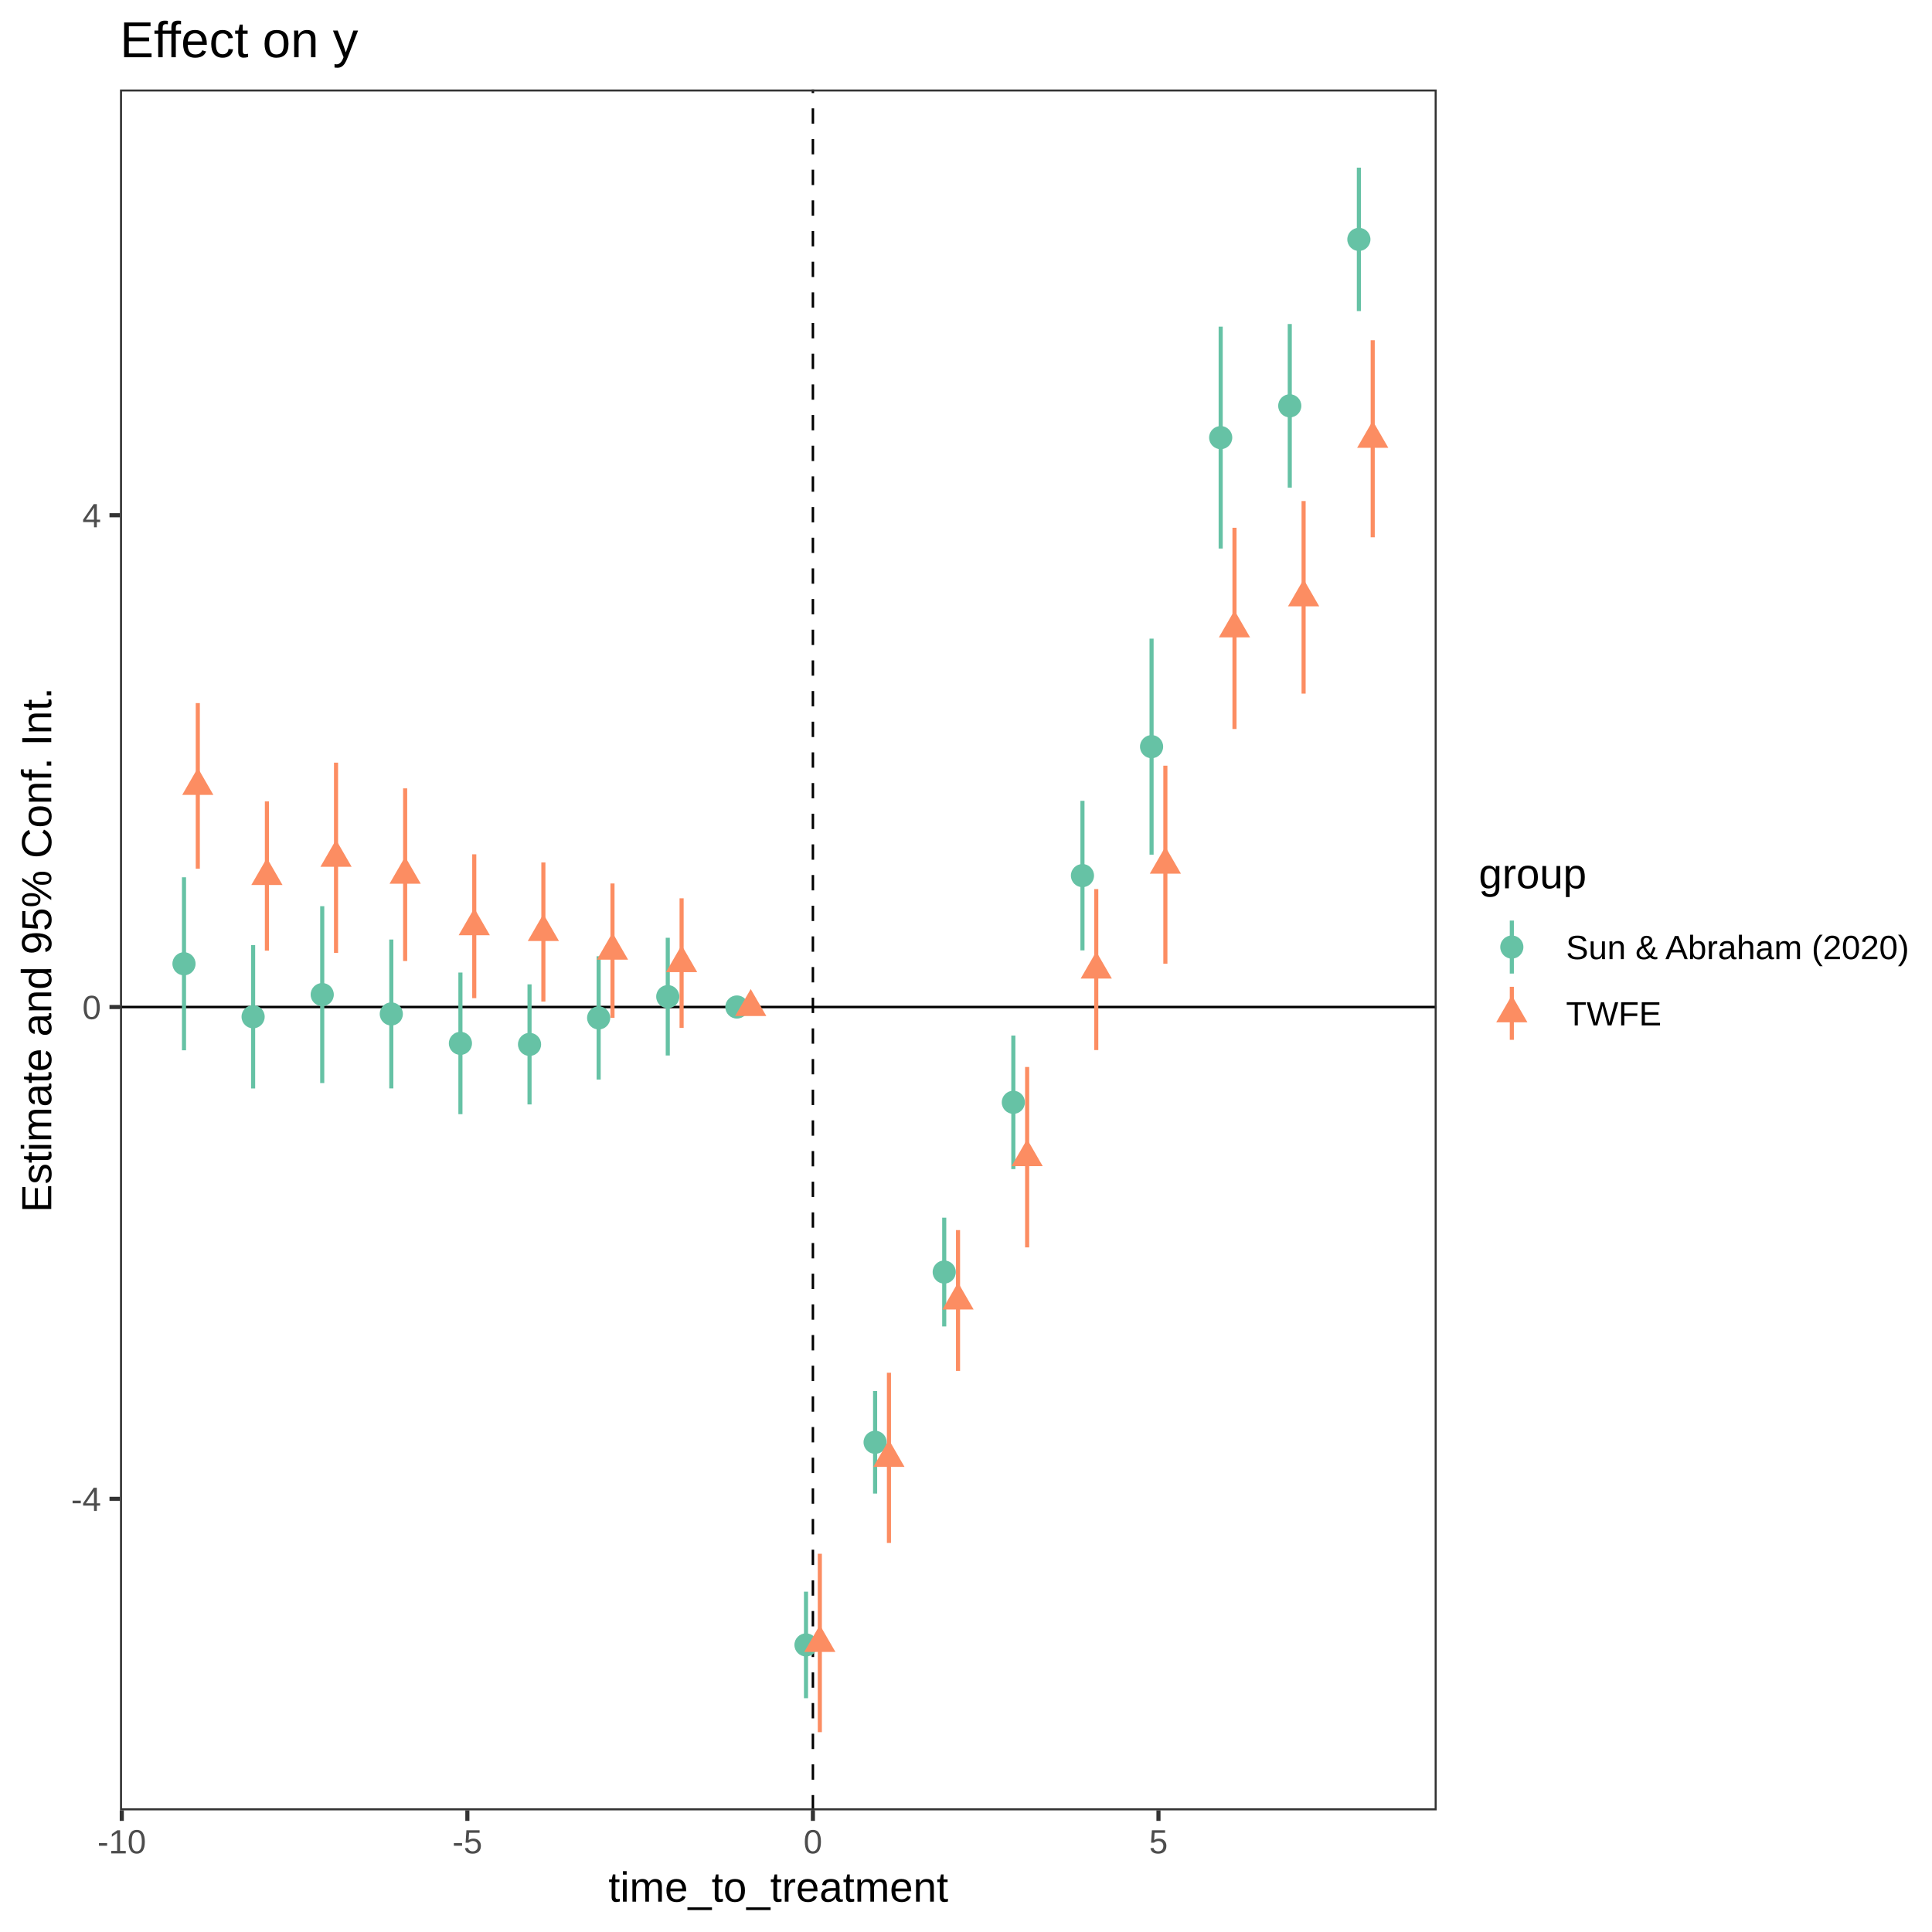
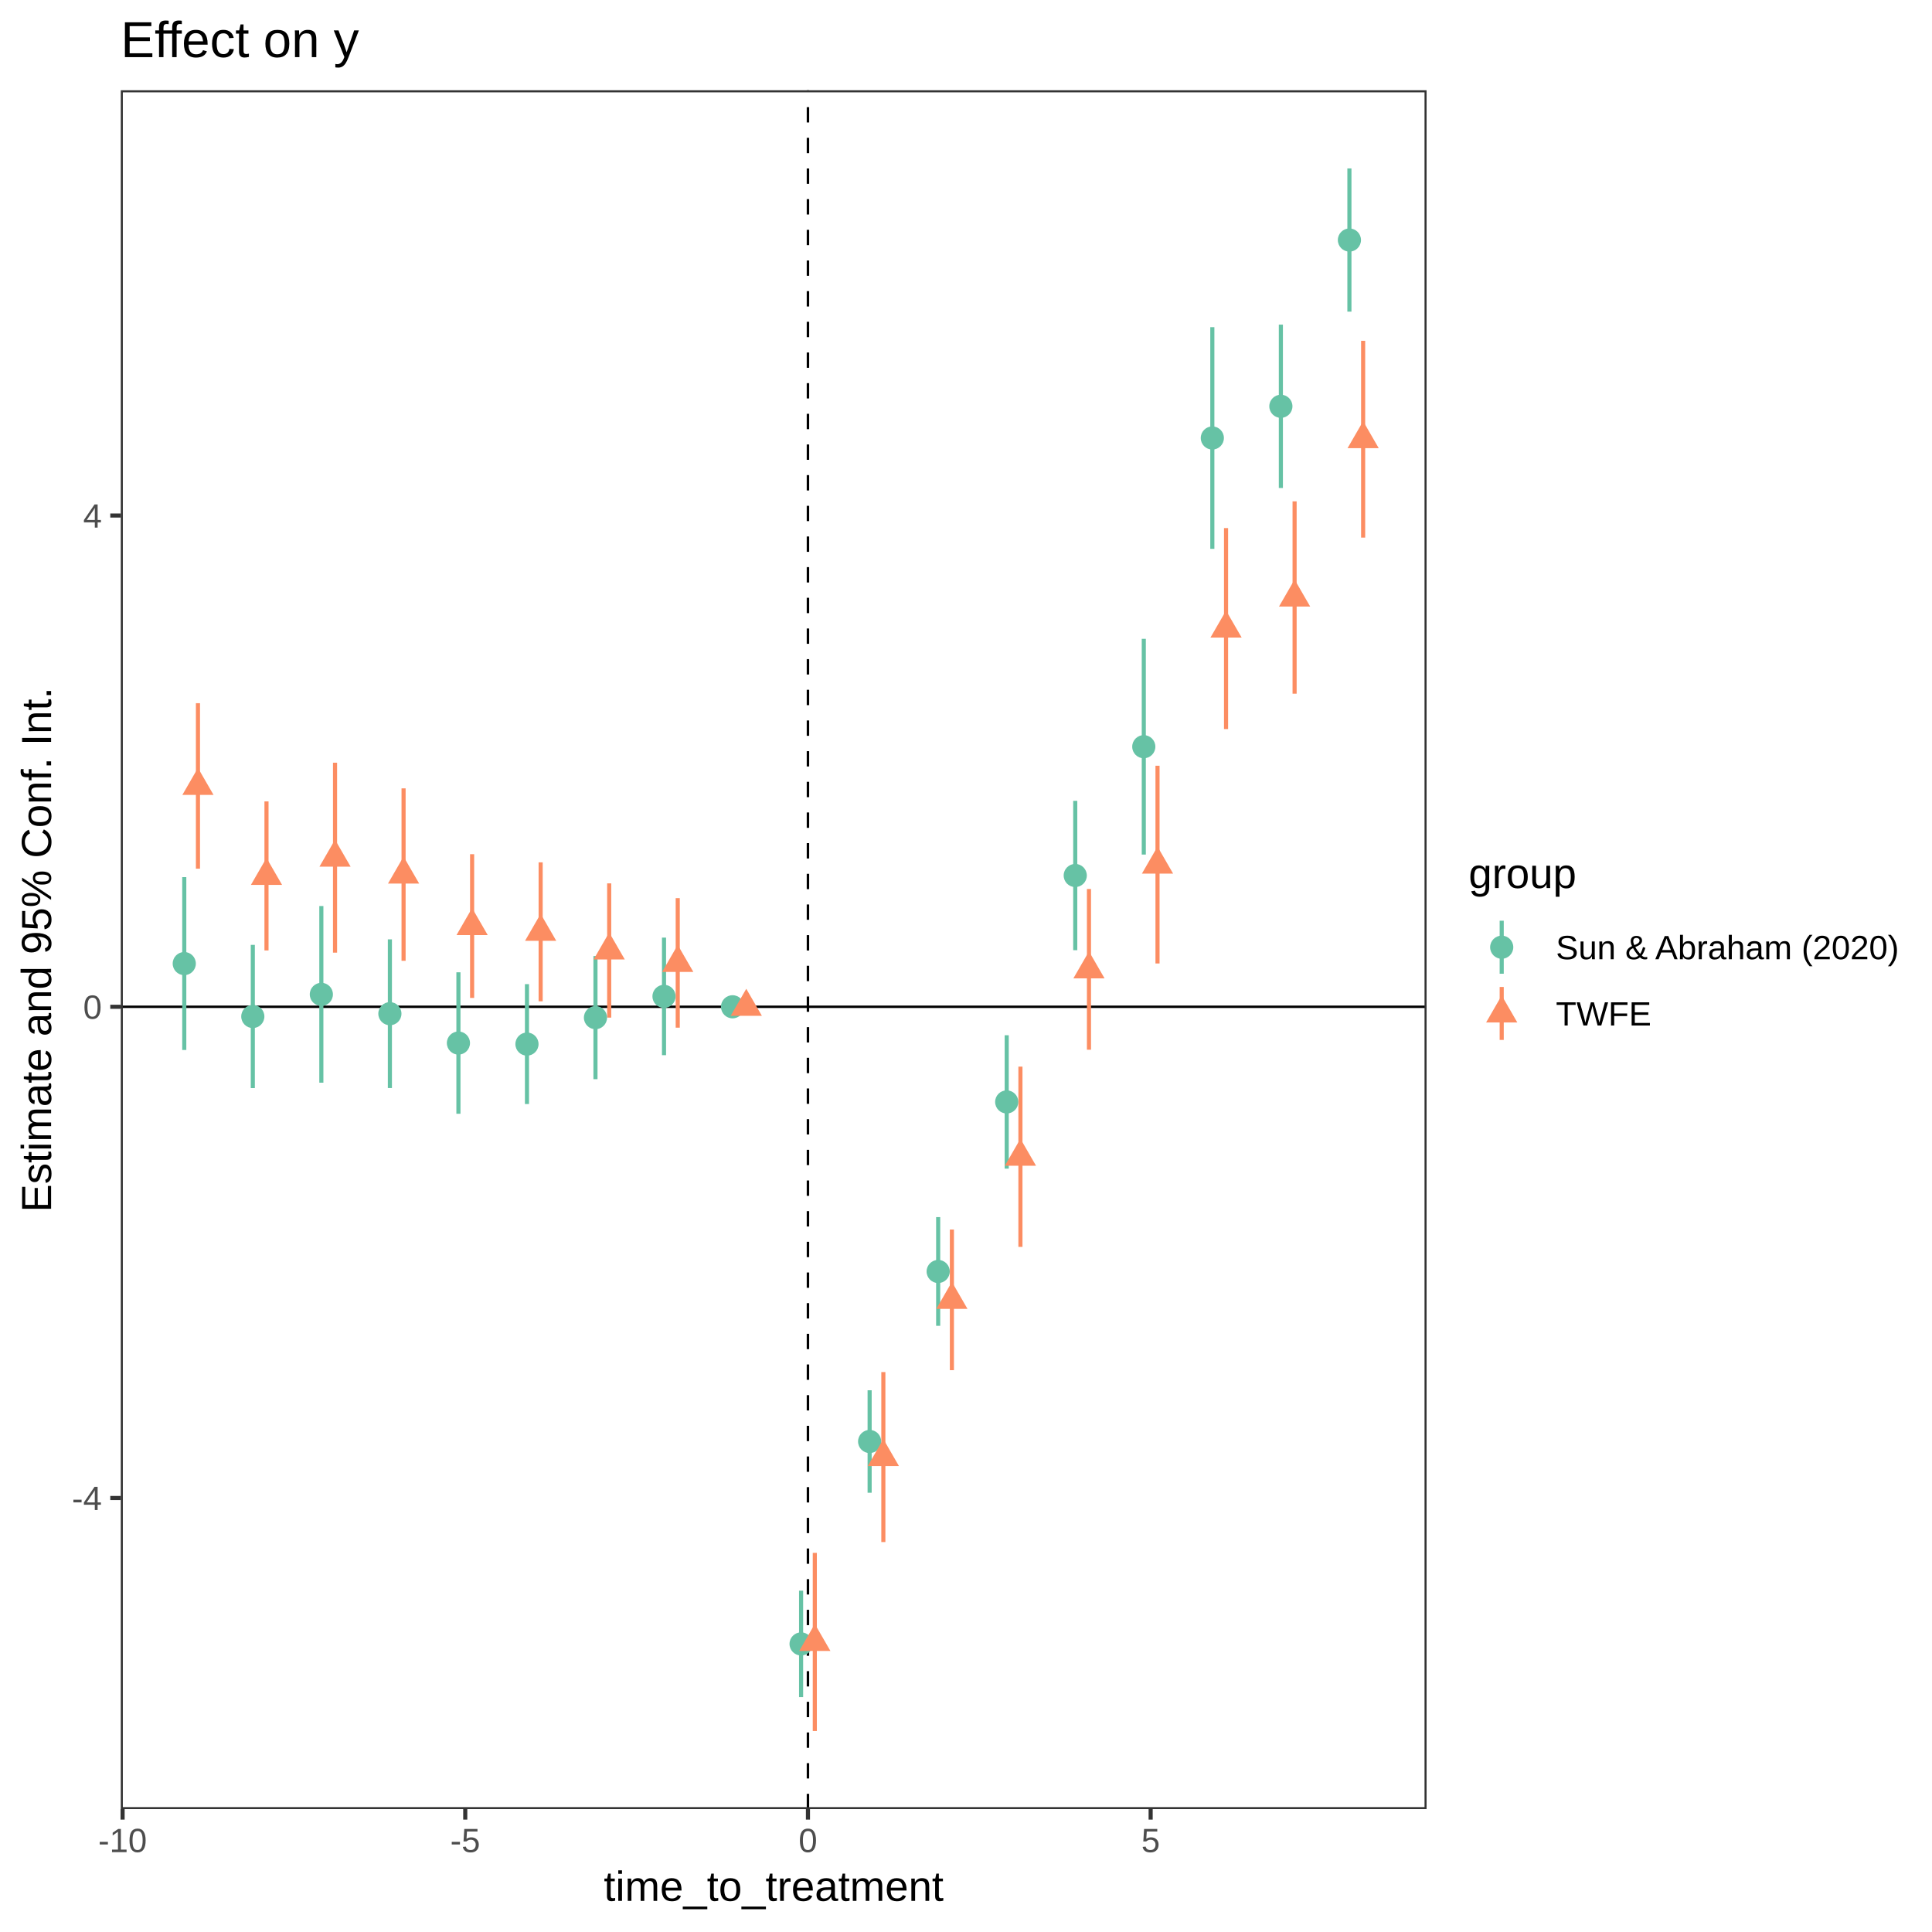
<svg xmlns="http://www.w3.org/2000/svg" class="svglite" width="504.00pt" height="504.00pt" viewBox="0 0 504.00 504.00">
  <defs>
    <style type="text/css">
    .svglite line, .svglite polyline, .svglite polygon, .svglite path, .svglite rect, .svglite circle {
      fill: none;
      stroke: #000000;
      stroke-linecap: round;
      stroke-linejoin: round;
      stroke-miterlimit: 10.00;
    }
    .svglite text {
      white-space: pre;
    }
  </style>
  </defs>
  <rect width="100%" height="100%" style="stroke: none; fill: #FFFFFF;" />
  <defs>
    <clipPath id="cpMC4wMHw1MDQuMDB8MC4wMHw1MDQuMDA=">
      <rect x="0.00" y="0.00" width="504.00" height="504.00" />
    </clipPath>
  </defs>
  <g clip-path="url(#cpMC4wMHw1MDQuMDB8MC4wMHw1MDQuMDA=)">
-     <rect x="0.00" y="-0" width="504.00" height="504.00" style="stroke-width: 1.07; stroke: #FFFFFF; fill: #FFFFFF;" />
+     <rect x="0" y="0.00" width="504.00" height="504.00" style="stroke-width: 1.07; stroke: #FFFFFF; fill: #FFFFFF;" />
  </g>
  <defs>
-     <clipPath id="cpMzEuMzB8Mzc0Ljc5fDIzLjM0fDQ3Mi4yNw==">
-       <rect x="31.30" y="23.34" width="343.49" height="448.93" />
+     <clipPath id="cpMzEuNTF8MzcyLjE1fDIzLjU1fDQ3MS45NQ==">
+       <rect x="31.51" y="23.55" width="340.64" height="448.40" />
    </clipPath>
  </defs>
-   <g clip-path="url(#cpMzEuMzB8Mzc0Ljc5fDIzLjM0fDQ3Mi4yNw==)">
-     <rect x="31.30" y="23.34" width="343.49" height="448.93" style="stroke-width: 1.07; stroke: none; fill: #FFFFFF;" />
-     <line x1="212.06" y1="472.27" x2="212.06" y2="23.34" style="stroke-width: 0.64; stroke-dasharray: 4.00,4.00; stroke-linecap: butt;" />
-     <line x1="31.30" y1="262.70" x2="374.79" y2="262.70" style="stroke-width: 0.64; stroke-linecap: butt;" />
-     <line x1="48.00" y1="273.99" x2="48.00" y2="228.85" style="stroke-width: 1.07; stroke: #66C2A5; stroke-linecap: butt;" />
-     <line x1="51.60" y1="226.63" x2="51.60" y2="183.41" style="stroke-width: 1.07; stroke: #FC8D62; stroke-linecap: butt;" />
-     <line x1="66.03" y1="283.94" x2="66.03" y2="246.54" style="stroke-width: 1.07; stroke: #66C2A5; stroke-linecap: butt;" />
-     <line x1="69.63" y1="247.99" x2="69.63" y2="209.06" style="stroke-width: 1.07; stroke: #FC8D62; stroke-linecap: butt;" />
-     <line x1="84.06" y1="282.53" x2="84.06" y2="236.40" style="stroke-width: 1.07; stroke: #66C2A5; stroke-linecap: butt;" />
-     <line x1="87.66" y1="248.57" x2="87.66" y2="198.95" style="stroke-width: 1.07; stroke: #FC8D62; stroke-linecap: butt;" />
-     <line x1="102.08" y1="283.93" x2="102.08" y2="245.09" style="stroke-width: 1.07; stroke: #66C2A5; stroke-linecap: butt;" />
-     <line x1="105.69" y1="250.70" x2="105.69" y2="205.66" style="stroke-width: 1.07; stroke: #FC8D62; stroke-linecap: butt;" />
-     <line x1="120.11" y1="290.66" x2="120.11" y2="253.70" style="stroke-width: 1.07; stroke: #66C2A5; stroke-linecap: butt;" />
-     <line x1="123.72" y1="260.39" x2="123.72" y2="222.86" style="stroke-width: 1.07; stroke: #FC8D62; stroke-linecap: butt;" />
-     <line x1="138.14" y1="288.11" x2="138.14" y2="256.79" style="stroke-width: 1.07; stroke: #66C2A5; stroke-linecap: butt;" />
-     <line x1="141.75" y1="261.27" x2="141.75" y2="224.99" style="stroke-width: 1.07; stroke: #FC8D62; stroke-linecap: butt;" />
-     <line x1="156.17" y1="281.62" x2="156.17" y2="249.46" style="stroke-width: 1.07; stroke: #66C2A5; stroke-linecap: butt;" />
-     <line x1="159.78" y1="265.54" x2="159.78" y2="230.47" style="stroke-width: 1.07; stroke: #FC8D62; stroke-linecap: butt;" />
-     <line x1="174.20" y1="275.35" x2="174.20" y2="244.63" style="stroke-width: 1.07; stroke: #66C2A5; stroke-linecap: butt;" />
-     <line x1="177.81" y1="268.16" x2="177.81" y2="234.34" style="stroke-width: 1.07; stroke: #FC8D62; stroke-linecap: butt;" />
-     <line x1="192.23" y1="262.70" x2="192.23" y2="262.70" style="stroke-width: 1.07; stroke: #66C2A5; stroke-linecap: butt;" />
-     <line x1="195.84" y1="262.70" x2="195.84" y2="262.70" style="stroke-width: 1.07; stroke: #FC8D62; stroke-linecap: butt;" />
-     <line x1="210.26" y1="443.01" x2="210.26" y2="415.21" style="stroke-width: 1.07; stroke: #66C2A5; stroke-linecap: butt;" />
-     <line x1="213.87" y1="451.86" x2="213.87" y2="405.33" style="stroke-width: 1.07; stroke: #FC8D62; stroke-linecap: butt;" />
-     <line x1="228.29" y1="389.63" x2="228.29" y2="362.87" style="stroke-width: 1.07; stroke: #66C2A5; stroke-linecap: butt;" />
-     <line x1="231.90" y1="402.51" x2="231.90" y2="358.11" style="stroke-width: 1.07; stroke: #FC8D62; stroke-linecap: butt;" />
-     <line x1="246.32" y1="346.03" x2="246.32" y2="317.65" style="stroke-width: 1.07; stroke: #66C2A5; stroke-linecap: butt;" />
-     <line x1="249.92" y1="357.62" x2="249.92" y2="320.89" style="stroke-width: 1.07; stroke: #FC8D62; stroke-linecap: butt;" />
-     <line x1="264.35" y1="304.98" x2="264.35" y2="270.14" style="stroke-width: 1.07; stroke: #66C2A5; stroke-linecap: butt;" />
-     <line x1="267.95" y1="325.41" x2="267.95" y2="278.34" style="stroke-width: 1.07; stroke: #FC8D62; stroke-linecap: butt;" />
-     <line x1="282.38" y1="247.93" x2="282.38" y2="208.91" style="stroke-width: 1.07; stroke: #66C2A5; stroke-linecap: butt;" />
-     <line x1="285.98" y1="273.93" x2="285.98" y2="231.94" style="stroke-width: 1.07; stroke: #FC8D62; stroke-linecap: butt;" />
-     <line x1="300.41" y1="222.95" x2="300.41" y2="166.60" style="stroke-width: 1.07; stroke: #66C2A5; stroke-linecap: butt;" />
-     <line x1="304.01" y1="251.40" x2="304.01" y2="199.75" style="stroke-width: 1.07; stroke: #FC8D62; stroke-linecap: butt;" />
-     <line x1="318.44" y1="143.10" x2="318.44" y2="85.21" style="stroke-width: 1.07; stroke: #66C2A5; stroke-linecap: butt;" />
-     <line x1="322.04" y1="190.17" x2="322.04" y2="137.68" style="stroke-width: 1.07; stroke: #FC8D62; stroke-linecap: butt;" />
-     <line x1="336.46" y1="127.21" x2="336.46" y2="84.53" style="stroke-width: 1.07; stroke: #66C2A5; stroke-linecap: butt;" />
-     <line x1="340.07" y1="180.94" x2="340.07" y2="130.70" style="stroke-width: 1.07; stroke: #FC8D62; stroke-linecap: butt;" />
-     <line x1="354.49" y1="81.15" x2="354.49" y2="43.74" style="stroke-width: 1.07; stroke: #66C2A5; stroke-linecap: butt;" />
-     <line x1="358.10" y1="140.17" x2="358.10" y2="88.76" style="stroke-width: 1.07; stroke: #FC8D62; stroke-linecap: butt;" />
-     <circle cx="48.00" cy="251.42" r="3.02" style="stroke-width: 0.71; stroke: none; fill: #66C2A5;" />
-     <polygon points="51.60,200.32 55.67,207.37 47.53,207.37 " style="stroke-width: 0.71; stroke: none; fill: #FC8D62;" />
-     <circle cx="66.03" cy="265.24" r="3.02" style="stroke-width: 0.71; stroke: none; fill: #66C2A5;" />
-     <polygon points="69.63,223.82 73.70,230.87 65.56,230.87 " style="stroke-width: 0.71; stroke: none; fill: #FC8D62;" />
-     <circle cx="84.06" cy="259.46" r="3.02" style="stroke-width: 0.71; stroke: none; fill: #66C2A5;" />
-     <polygon points="87.66,219.06 91.73,226.11 83.59,226.11 " style="stroke-width: 0.71; stroke: none; fill: #FC8D62;" />
-     <circle cx="102.08" cy="264.51" r="3.02" style="stroke-width: 0.71; stroke: none; fill: #66C2A5;" />
-     <polygon points="105.69,223.48 109.76,230.53 101.62,230.53 " style="stroke-width: 0.71; stroke: none; fill: #FC8D62;" />
-     <circle cx="120.11" cy="272.18" r="3.02" style="stroke-width: 0.71; stroke: none; fill: #66C2A5;" />
-     <polygon points="123.72,236.92 127.79,243.97 119.65,243.97 " style="stroke-width: 0.71; stroke: none; fill: #FC8D62;" />
-     <circle cx="138.14" cy="272.45" r="3.02" style="stroke-width: 0.71; stroke: none; fill: #66C2A5;" />
-     <polygon points="141.75,238.43 145.82,245.48 137.68,245.48 " style="stroke-width: 0.71; stroke: none; fill: #FC8D62;" />
-     <circle cx="156.17" cy="265.54" r="3.02" style="stroke-width: 0.71; stroke: none; fill: #66C2A5;" />
-     <polygon points="159.78,243.31 163.85,250.35 155.71,250.35 " style="stroke-width: 0.71; stroke: none; fill: #FC8D62;" />
-     <circle cx="174.20" cy="259.99" r="3.02" style="stroke-width: 0.71; stroke: none; fill: #66C2A5;" />
-     <polygon points="177.81,246.55 181.88,253.60 173.74,253.60 " style="stroke-width: 0.71; stroke: none; fill: #FC8D62;" />
-     <circle cx="192.23" cy="262.70" r="3.02" style="stroke-width: 0.71; stroke: none; fill: #66C2A5;" />
-     <polygon points="195.84,258.01 199.91,265.05 191.77,265.05 " style="stroke-width: 0.71; stroke: none; fill: #FC8D62;" />
-     <circle cx="210.26" cy="429.11" r="3.02" style="stroke-width: 0.71; stroke: none; fill: #66C2A5;" />
-     <polygon points="213.87,423.90 217.94,430.94 209.80,430.94 " style="stroke-width: 0.71; stroke: none; fill: #FC8D62;" />
-     <circle cx="228.29" cy="376.25" r="3.02" style="stroke-width: 0.71; stroke: none; fill: #66C2A5;" />
-     <polygon points="231.90,375.61 235.96,382.66 227.83,382.66 " style="stroke-width: 0.71; stroke: none; fill: #FC8D62;" />
-     <circle cx="246.32" cy="331.84" r="3.02" style="stroke-width: 0.71; stroke: none; fill: #66C2A5;" />
-     <polygon points="249.92,334.56 253.99,341.61 245.85,341.61 " style="stroke-width: 0.71; stroke: none; fill: #FC8D62;" />
-     <circle cx="264.35" cy="287.56" r="3.02" style="stroke-width: 0.71; stroke: none; fill: #66C2A5;" />
-     <polygon points="267.95,297.18 272.02,304.22 263.88,304.22 " style="stroke-width: 0.71; stroke: none; fill: #FC8D62;" />
-     <circle cx="282.38" cy="228.42" r="3.02" style="stroke-width: 0.71; stroke: none; fill: #66C2A5;" />
-     <polygon points="285.98,248.23 290.05,255.28 281.91,255.28 " style="stroke-width: 0.71; stroke: none; fill: #FC8D62;" />
-     <circle cx="300.41" cy="194.78" r="3.02" style="stroke-width: 0.71; stroke: none; fill: #66C2A5;" />
-     <polygon points="304.01,220.88 308.08,227.92 299.94,227.92 " style="stroke-width: 0.71; stroke: none; fill: #FC8D62;" />
-     <circle cx="318.44" cy="114.16" r="3.02" style="stroke-width: 0.71; stroke: none; fill: #66C2A5;" />
-     <polygon points="322.04,159.23 326.11,166.27 317.97,166.27 " style="stroke-width: 0.71; stroke: none; fill: #FC8D62;" />
-     <circle cx="336.46" cy="105.87" r="3.02" style="stroke-width: 0.71; stroke: none; fill: #66C2A5;" />
-     <polygon points="340.07,151.12 344.14,158.17 336.00,158.17 " style="stroke-width: 0.71; stroke: none; fill: #FC8D62;" />
-     <circle cx="354.49" cy="62.45" r="3.02" style="stroke-width: 0.71; stroke: none; fill: #66C2A5;" />
-     <polygon points="358.10,109.77 362.17,116.82 354.03,116.82 " style="stroke-width: 0.71; stroke: none; fill: #FC8D62;" />
-     <rect x="31.30" y="23.34" width="343.49" height="448.93" style="stroke-width: 1.07; stroke: #333333;" />
+   <g clip-path="url(#cpMzEuNTF8MzcyLjE1fDIzLjU1fDQ3MS45NQ==)">
+     <rect x="31.51" y="23.55" width="340.64" height="448.40" style="stroke-width: 1.07; stroke: none; fill: #FFFFFF;" />
+     <line x1="210.77" y1="471.95" x2="210.77" y2="23.55" style="stroke-width: 0.64; stroke-dasharray: 4.00,4.00; stroke-linecap: butt;" />
+     <line x1="31.51" y1="262.64" x2="372.15" y2="262.64" style="stroke-width: 0.64; stroke-linecap: butt;" />
+     <line x1="48.07" y1="273.91" x2="48.07" y2="228.82" style="stroke-width: 1.07; stroke: #66C2A5; stroke-linecap: butt;" />
+     <line x1="51.64" y1="226.61" x2="51.64" y2="183.44" style="stroke-width: 1.07; stroke: #FC8D62; stroke-linecap: butt;" />
+     <line x1="65.95" y1="283.85" x2="65.95" y2="246.49" style="stroke-width: 1.07; stroke: #66C2A5; stroke-linecap: butt;" />
+     <line x1="69.52" y1="247.94" x2="69.52" y2="209.06" style="stroke-width: 1.07; stroke: #FC8D62; stroke-linecap: butt;" />
+     <line x1="83.83" y1="282.44" x2="83.83" y2="236.36" style="stroke-width: 1.07; stroke: #66C2A5; stroke-linecap: butt;" />
+     <line x1="87.40" y1="248.52" x2="87.40" y2="198.96" style="stroke-width: 1.07; stroke: #FC8D62; stroke-linecap: butt;" />
+     <line x1="101.71" y1="283.84" x2="101.71" y2="245.05" style="stroke-width: 1.07; stroke: #66C2A5; stroke-linecap: butt;" />
+     <line x1="105.28" y1="250.64" x2="105.28" y2="205.66" style="stroke-width: 1.07; stroke: #FC8D62; stroke-linecap: butt;" />
+     <line x1="119.59" y1="290.55" x2="119.59" y2="253.64" style="stroke-width: 1.07; stroke: #66C2A5; stroke-linecap: butt;" />
+     <line x1="123.16" y1="260.33" x2="123.16" y2="222.83" style="stroke-width: 1.07; stroke: #FC8D62; stroke-linecap: butt;" />
+     <line x1="137.47" y1="288.01" x2="137.47" y2="256.73" style="stroke-width: 1.07; stroke: #66C2A5; stroke-linecap: butt;" />
+     <line x1="141.04" y1="261.20" x2="141.04" y2="224.96" style="stroke-width: 1.07; stroke: #FC8D62; stroke-linecap: butt;" />
+     <line x1="155.34" y1="281.53" x2="155.34" y2="249.41" style="stroke-width: 1.07; stroke: #66C2A5; stroke-linecap: butt;" />
+     <line x1="158.92" y1="265.47" x2="158.92" y2="230.44" style="stroke-width: 1.07; stroke: #FC8D62; stroke-linecap: butt;" />
+     <line x1="173.22" y1="275.26" x2="173.22" y2="244.59" style="stroke-width: 1.07; stroke: #66C2A5; stroke-linecap: butt;" />
+     <line x1="176.80" y1="268.09" x2="176.80" y2="234.30" style="stroke-width: 1.07; stroke: #FC8D62; stroke-linecap: butt;" />
+     <line x1="191.10" y1="262.64" x2="191.10" y2="262.64" style="stroke-width: 1.07; stroke: #66C2A5; stroke-linecap: butt;" />
+     <line x1="194.68" y1="262.64" x2="194.68" y2="262.64" style="stroke-width: 1.07; stroke: #FC8D62; stroke-linecap: butt;" />
+     <line x1="208.98" y1="442.73" x2="208.98" y2="414.96" style="stroke-width: 1.07; stroke: #66C2A5; stroke-linecap: butt;" />
+     <line x1="212.56" y1="451.57" x2="212.56" y2="405.09" style="stroke-width: 1.07; stroke: #FC8D62; stroke-linecap: butt;" />
+     <line x1="226.86" y1="389.41" x2="226.86" y2="362.68" style="stroke-width: 1.07; stroke: #66C2A5; stroke-linecap: butt;" />
+     <line x1="230.44" y1="402.27" x2="230.44" y2="357.93" style="stroke-width: 1.07; stroke: #FC8D62; stroke-linecap: butt;" />
+     <line x1="244.74" y1="345.87" x2="244.74" y2="317.51" style="stroke-width: 1.07; stroke: #66C2A5; stroke-linecap: butt;" />
+     <line x1="248.32" y1="357.44" x2="248.32" y2="320.75" style="stroke-width: 1.07; stroke: #FC8D62; stroke-linecap: butt;" />
+     <line x1="262.62" y1="304.86" x2="262.62" y2="270.06" style="stroke-width: 1.07; stroke: #66C2A5; stroke-linecap: butt;" />
+     <line x1="266.20" y1="325.27" x2="266.20" y2="278.25" style="stroke-width: 1.07; stroke: #FC8D62; stroke-linecap: butt;" />
+     <line x1="280.50" y1="247.88" x2="280.50" y2="208.91" style="stroke-width: 1.07; stroke: #66C2A5; stroke-linecap: butt;" />
+     <line x1="284.08" y1="273.84" x2="284.08" y2="231.91" style="stroke-width: 1.07; stroke: #FC8D62; stroke-linecap: butt;" />
+     <line x1="298.38" y1="222.93" x2="298.38" y2="166.65" style="stroke-width: 1.07; stroke: #66C2A5; stroke-linecap: butt;" />
+     <line x1="301.96" y1="251.34" x2="301.96" y2="199.76" style="stroke-width: 1.07; stroke: #FC8D62; stroke-linecap: butt;" />
+     <line x1="316.26" y1="143.17" x2="316.26" y2="85.35" style="stroke-width: 1.07; stroke: #66C2A5; stroke-linecap: butt;" />
+     <line x1="319.84" y1="190.19" x2="319.84" y2="137.76" style="stroke-width: 1.07; stroke: #FC8D62; stroke-linecap: butt;" />
+     <line x1="334.14" y1="127.30" x2="334.14" y2="84.68" style="stroke-width: 1.07; stroke: #66C2A5; stroke-linecap: butt;" />
+     <line x1="337.72" y1="180.97" x2="337.72" y2="130.79" style="stroke-width: 1.07; stroke: #FC8D62; stroke-linecap: butt;" />
+     <line x1="352.02" y1="81.30" x2="352.02" y2="43.93" style="stroke-width: 1.07; stroke: #66C2A5; stroke-linecap: butt;" />
+     <line x1="355.60" y1="140.25" x2="355.60" y2="88.90" style="stroke-width: 1.07; stroke: #FC8D62; stroke-linecap: butt;" />
+     <circle cx="48.07" cy="251.37" r="3.02" style="stroke-width: 0.71; stroke: none; fill: #66C2A5;" />
+     <polygon points="51.64,200.32 55.71,207.37 47.57,207.37 " style="stroke-width: 0.71; stroke: none; fill: #FC8D62;" />
+     <circle cx="65.95" cy="265.17" r="3.02" style="stroke-width: 0.71; stroke: none; fill: #66C2A5;" />
+     <polygon points="69.52,223.80 73.59,230.85 65.45,230.85 " style="stroke-width: 0.71; stroke: none; fill: #FC8D62;" />
+     <circle cx="83.83" cy="259.40" r="3.02" style="stroke-width: 0.71; stroke: none; fill: #66C2A5;" />
+     <polygon points="87.40,219.04 91.47,226.09 83.33,226.09 " style="stroke-width: 0.71; stroke: none; fill: #FC8D62;" />
+     <circle cx="101.71" cy="264.44" r="3.02" style="stroke-width: 0.71; stroke: none; fill: #66C2A5;" />
+     <polygon points="105.28,223.45 109.35,230.50 101.21,230.50 " style="stroke-width: 0.71; stroke: none; fill: #FC8D62;" />
+     <circle cx="119.59" cy="272.10" r="3.02" style="stroke-width: 0.71; stroke: none; fill: #66C2A5;" />
+     <polygon points="123.16,236.88 127.23,243.93 119.09,243.93 " style="stroke-width: 0.71; stroke: none; fill: #FC8D62;" />
+     <circle cx="137.47" cy="272.37" r="3.02" style="stroke-width: 0.71; stroke: none; fill: #66C2A5;" />
+     <polygon points="141.04,238.38 145.11,245.43 136.97,245.43 " style="stroke-width: 0.71; stroke: none; fill: #FC8D62;" />
+     <circle cx="155.34" cy="265.47" r="3.02" style="stroke-width: 0.71; stroke: none; fill: #66C2A5;" />
+     <polygon points="158.92,243.25 162.99,250.30 154.85,250.30 " style="stroke-width: 0.71; stroke: none; fill: #FC8D62;" />
+     <circle cx="173.22" cy="259.92" r="3.02" style="stroke-width: 0.71; stroke: none; fill: #66C2A5;" />
+     <polygon points="176.80,246.50 180.87,253.54 172.73,253.54 " style="stroke-width: 0.71; stroke: none; fill: #FC8D62;" />
+     <circle cx="191.10" cy="262.64" r="3.02" style="stroke-width: 0.71; stroke: none; fill: #66C2A5;" />
+     <polygon points="194.68,257.94 198.75,264.99 190.61,264.99 " style="stroke-width: 0.71; stroke: none; fill: #FC8D62;" />
+     <circle cx="208.98" cy="428.85" r="3.02" style="stroke-width: 0.71; stroke: none; fill: #66C2A5;" />
+     <polygon points="212.56,423.63 216.63,430.68 208.49,430.68 " style="stroke-width: 0.71; stroke: none; fill: #FC8D62;" />
+     <circle cx="226.86" cy="376.04" r="3.02" style="stroke-width: 0.71; stroke: none; fill: #66C2A5;" />
+     <polygon points="230.44,375.40 234.51,382.45 226.37,382.45 " style="stroke-width: 0.71; stroke: none; fill: #FC8D62;" />
+     <circle cx="244.74" cy="331.69" r="3.02" style="stroke-width: 0.71; stroke: none; fill: #66C2A5;" />
+     <polygon points="248.32,334.40 252.39,341.45 244.25,341.45 " style="stroke-width: 0.71; stroke: none; fill: #FC8D62;" />
+     <circle cx="262.62" cy="287.46" r="3.02" style="stroke-width: 0.71; stroke: none; fill: #66C2A5;" />
+     <polygon points="266.20,297.06 270.27,304.11 262.13,304.11 " style="stroke-width: 0.71; stroke: none; fill: #FC8D62;" />
+     <circle cx="280.50" cy="228.39" r="3.02" style="stroke-width: 0.71; stroke: none; fill: #66C2A5;" />
+     <polygon points="284.08,248.18 288.15,255.23 280.01,255.23 " style="stroke-width: 0.71; stroke: none; fill: #FC8D62;" />
+     <circle cx="298.38" cy="194.79" r="3.02" style="stroke-width: 0.71; stroke: none; fill: #66C2A5;" />
+     <polygon points="301.96,220.85 306.03,227.90 297.89,227.90 " style="stroke-width: 0.71; stroke: none; fill: #FC8D62;" />
+     <circle cx="316.26" cy="114.26" r="3.02" style="stroke-width: 0.71; stroke: none; fill: #66C2A5;" />
+     <polygon points="319.84,159.28 323.91,166.32 315.77,166.32 " style="stroke-width: 0.71; stroke: none; fill: #FC8D62;" />
+     <circle cx="334.14" cy="105.99" r="3.02" style="stroke-width: 0.71; stroke: none; fill: #66C2A5;" />
+     <polygon points="337.72,151.18 341.79,158.23 333.65,158.23 " style="stroke-width: 0.71; stroke: none; fill: #FC8D62;" />
+     <circle cx="352.02" cy="62.62" r="3.02" style="stroke-width: 0.71; stroke: none; fill: #66C2A5;" />
+     <polygon points="355.60,109.87 359.67,116.92 351.53,116.92 " style="stroke-width: 0.71; stroke: none; fill: #FC8D62;" />
+     <rect x="31.51" y="23.55" width="340.64" height="448.40" style="stroke-width: 1.07; stroke: #333333;" />
  </g>
  <g clip-path="url(#cpMC4wMHw1MDQuMDB8MC4wMHw1MDQuMDA=)">
-     <text x="26.37" y="394.15" text-anchor="end" style="font-size: 8.80px;fill: #4D4D4D; font-family: &quot;Arial&quot;;" textLength="7.83px" lengthAdjust="spacingAndGlyphs">-4</text>
-     <text x="26.37" y="265.86" text-anchor="end" style="font-size: 8.80px;fill: #4D4D4D; font-family: &quot;Arial&quot;;" textLength="4.90px" lengthAdjust="spacingAndGlyphs">0</text>
-     <text x="26.37" y="137.56" text-anchor="end" style="font-size: 8.80px;fill: #4D4D4D; font-family: &quot;Arial&quot;;" textLength="4.90px" lengthAdjust="spacingAndGlyphs">4</text>
-     <polyline points="28.56,391.00 31.30,391.00 " style="stroke-width: 1.07; stroke: #333333; stroke-linecap: butt;" />
-     <polyline points="28.56,262.70 31.30,262.70 " style="stroke-width: 1.07; stroke: #333333; stroke-linecap: butt;" />
-     <polyline points="28.56,134.41 31.30,134.41 " style="stroke-width: 1.07; stroke: #333333; stroke-linecap: butt;" />
-     <polyline points="31.77,475.01 31.77,472.27 " style="stroke-width: 1.07; stroke: #333333; stroke-linecap: butt;" />
-     <polyline points="121.92,475.01 121.92,472.27 " style="stroke-width: 1.07; stroke: #333333; stroke-linecap: butt;" />
-     <polyline points="212.06,475.01 212.06,472.27 " style="stroke-width: 1.07; stroke: #333333; stroke-linecap: butt;" />
-     <polyline points="302.21,475.01 302.21,472.27 " style="stroke-width: 1.07; stroke: #333333; stroke-linecap: butt;" />
-     <text x="31.77" y="483.50" text-anchor="middle" style="font-size: 8.80px;fill: #4D4D4D; font-family: &quot;Arial&quot;;" textLength="12.72px" lengthAdjust="spacingAndGlyphs">-10</text>
-     <text x="121.92" y="483.50" text-anchor="middle" style="font-size: 8.80px;fill: #4D4D4D; font-family: &quot;Arial&quot;;" textLength="7.83px" lengthAdjust="spacingAndGlyphs">-5</text>
-     <text x="212.06" y="483.50" text-anchor="middle" style="font-size: 8.80px;fill: #4D4D4D; font-family: &quot;Arial&quot;;" textLength="4.90px" lengthAdjust="spacingAndGlyphs">0</text>
-     <text x="302.21" y="483.50" text-anchor="middle" style="font-size: 8.80px;fill: #4D4D4D; font-family: &quot;Arial&quot;;" textLength="4.90px" lengthAdjust="spacingAndGlyphs">5</text>
-     <text x="203.05" y="496.09" text-anchor="middle" style="font-size: 11.00px; font-family: &quot;Arial&quot;;" textLength="88.66px" lengthAdjust="spacingAndGlyphs">time_to_treatment</text>
-     <text transform="translate(13.37,247.80) rotate(-90)" text-anchor="middle" style="font-size: 11.00px; font-family: &quot;Arial&quot;;" textLength="136.94px" lengthAdjust="spacingAndGlyphs">Estimate and 95% Conf. Int.</text>
-     <rect x="385.75" y="222.62" width="112.77" height="50.36" style="stroke-width: 1.07; stroke: none; fill: #FFFFFF;" />
-     <text x="385.75" y="231.73" style="font-size: 11.00px; font-family: &quot;Arial&quot;;" textLength="28.14px" lengthAdjust="spacingAndGlyphs">group</text>
-     <rect x="385.75" y="238.42" width="17.28" height="17.28" style="stroke-width: 1.07; stroke: none; fill: #FFFFFF;" />
-     <line x1="394.39" y1="253.98" x2="394.39" y2="240.15" style="stroke-width: 1.07; stroke: #66C2A5; stroke-linecap: butt;" />
-     <circle cx="394.39" cy="247.06" r="3.02" style="stroke-width: 0.71; stroke: none; fill: #66C2A5;" />
-     <rect x="385.75" y="255.70" width="17.28" height="17.28" style="stroke-width: 1.07; stroke: none; fill: #FFFFFF;" />
-     <line x1="394.39" y1="271.26" x2="394.39" y2="257.43" style="stroke-width: 1.07; stroke: #FC8D62; stroke-linecap: butt;" />
-     <polygon points="394.39,259.64 398.46,266.69 390.32,266.69 " style="stroke-width: 0.71; stroke: none; fill: #FC8D62;" />
-     <text x="408.51" y="250.22" style="font-size: 8.80px; font-family: &quot;Arial&quot;;" textLength="90.01px" lengthAdjust="spacingAndGlyphs">Sun &amp; Abraham (2020)</text>
-     <text x="408.51" y="267.50" style="font-size: 8.80px; font-family: &quot;Arial&quot;;" textLength="24.91px" lengthAdjust="spacingAndGlyphs">TWFE</text>
-     <text x="31.30" y="14.94" style="font-size: 13.20px; font-family: &quot;Arial&quot;;" textLength="62.32px" lengthAdjust="spacingAndGlyphs">Effect on y</text>
+     <text x="26.58" y="393.92" text-anchor="end" style="font-size: 8.80px;fill: #4D4D4D; font-family: &quot;Arial&quot;;" textLength="7.86px" lengthAdjust="spacingAndGlyphs">-4</text>
+     <text x="26.58" y="265.78" text-anchor="end" style="font-size: 8.80px;fill: #4D4D4D; font-family: &quot;Arial&quot;;" textLength="5.03px" lengthAdjust="spacingAndGlyphs">0</text>
+     <text x="26.58" y="137.64" text-anchor="end" style="font-size: 8.80px;fill: #4D4D4D; font-family: &quot;Arial&quot;;" textLength="5.03px" lengthAdjust="spacingAndGlyphs">4</text>
+     <polyline points="28.77,390.78 31.51,390.78 " style="stroke-width: 1.07; stroke: #333333; stroke-linecap: butt;" />
+     <polyline points="28.77,262.64 31.51,262.64 " style="stroke-width: 1.07; stroke: #333333; stroke-linecap: butt;" />
+     <polyline points="28.77,134.49 31.51,134.49 " style="stroke-width: 1.07; stroke: #333333; stroke-linecap: butt;" />
+     <polyline points="31.98,474.69 31.98,471.95 " style="stroke-width: 1.07; stroke: #333333; stroke-linecap: butt;" />
+     <polyline points="121.37,474.69 121.37,471.95 " style="stroke-width: 1.07; stroke: #333333; stroke-linecap: butt;" />
+     <polyline points="210.77,474.69 210.77,471.95 " style="stroke-width: 1.07; stroke: #333333; stroke-linecap: butt;" />
+     <polyline points="300.17,474.69 300.17,471.95 " style="stroke-width: 1.07; stroke: #333333; stroke-linecap: butt;" />
+     <text x="31.98" y="483.17" text-anchor="middle" style="font-size: 8.80px;fill: #4D4D4D; font-family: &quot;Arial&quot;;" textLength="12.90px" lengthAdjust="spacingAndGlyphs">-10</text>
+     <text x="121.37" y="483.17" text-anchor="middle" style="font-size: 8.80px;fill: #4D4D4D; font-family: &quot;Arial&quot;;" textLength="7.86px" lengthAdjust="spacingAndGlyphs">-5</text>
+     <text x="210.77" y="483.17" text-anchor="middle" style="font-size: 8.80px;fill: #4D4D4D; font-family: &quot;Arial&quot;;" textLength="5.03px" lengthAdjust="spacingAndGlyphs">0</text>
+     <text x="300.17" y="483.17" text-anchor="middle" style="font-size: 8.80px;fill: #4D4D4D; font-family: &quot;Arial&quot;;" textLength="5.03px" lengthAdjust="spacingAndGlyphs">5</text>
+     <text x="201.83" y="495.88" text-anchor="middle" style="font-size: 11.00px; font-family: &quot;Arial&quot;;" textLength="95.83px" lengthAdjust="spacingAndGlyphs">time_to_treatment</text>
+     <text transform="translate(13.33,247.75) rotate(-90)" text-anchor="middle" style="font-size: 11.00px; font-family: &quot;Arial&quot;;" textLength="142.34px" lengthAdjust="spacingAndGlyphs">Estimate and 95% Conf. Int.</text>
+     <rect x="383.11" y="222.48" width="115.41" height="50.54" style="stroke-width: 1.07; stroke: none; fill: #FFFFFF;" />
+     <text x="383.11" y="231.66" style="font-size: 11.00px; font-family: &quot;Arial&quot;;" textLength="31.53px" lengthAdjust="spacingAndGlyphs">group</text>
+     <rect x="383.11" y="238.46" width="17.28" height="17.28" style="stroke-width: 1.07; stroke: none; fill: #FFFFFF;" />
+     <line x1="391.75" y1="254.01" x2="391.75" y2="240.19" style="stroke-width: 1.07; stroke: #66C2A5; stroke-linecap: butt;" />
+     <circle cx="391.75" cy="247.10" r="3.02" style="stroke-width: 0.71; stroke: none; fill: #66C2A5;" />
+     <rect x="383.11" y="255.74" width="17.28" height="17.28" style="stroke-width: 1.07; stroke: none; fill: #FFFFFF;" />
+     <line x1="391.75" y1="271.29" x2="391.75" y2="257.47" style="stroke-width: 1.07; stroke: #FC8D62; stroke-linecap: butt;" />
+     <polygon points="391.75,259.68 395.82,266.73 387.68,266.73 " style="stroke-width: 0.71; stroke: none; fill: #FC8D62;" />
+     <text x="405.87" y="250.24" style="font-size: 8.80px; font-family: &quot;Arial&quot;;" textLength="92.65px" lengthAdjust="spacingAndGlyphs">Sun &amp; Abraham (2020)</text>
+     <text x="405.87" y="267.52" style="font-size: 8.80px; font-family: &quot;Arial&quot;;" textLength="22.52px" lengthAdjust="spacingAndGlyphs">TWFE</text>
+     <text x="31.51" y="14.90" style="font-size: 13.20px; font-family: &quot;Arial&quot;;" textLength="64.64px" lengthAdjust="spacingAndGlyphs">Effect on y</text>
  </g>
</svg>
